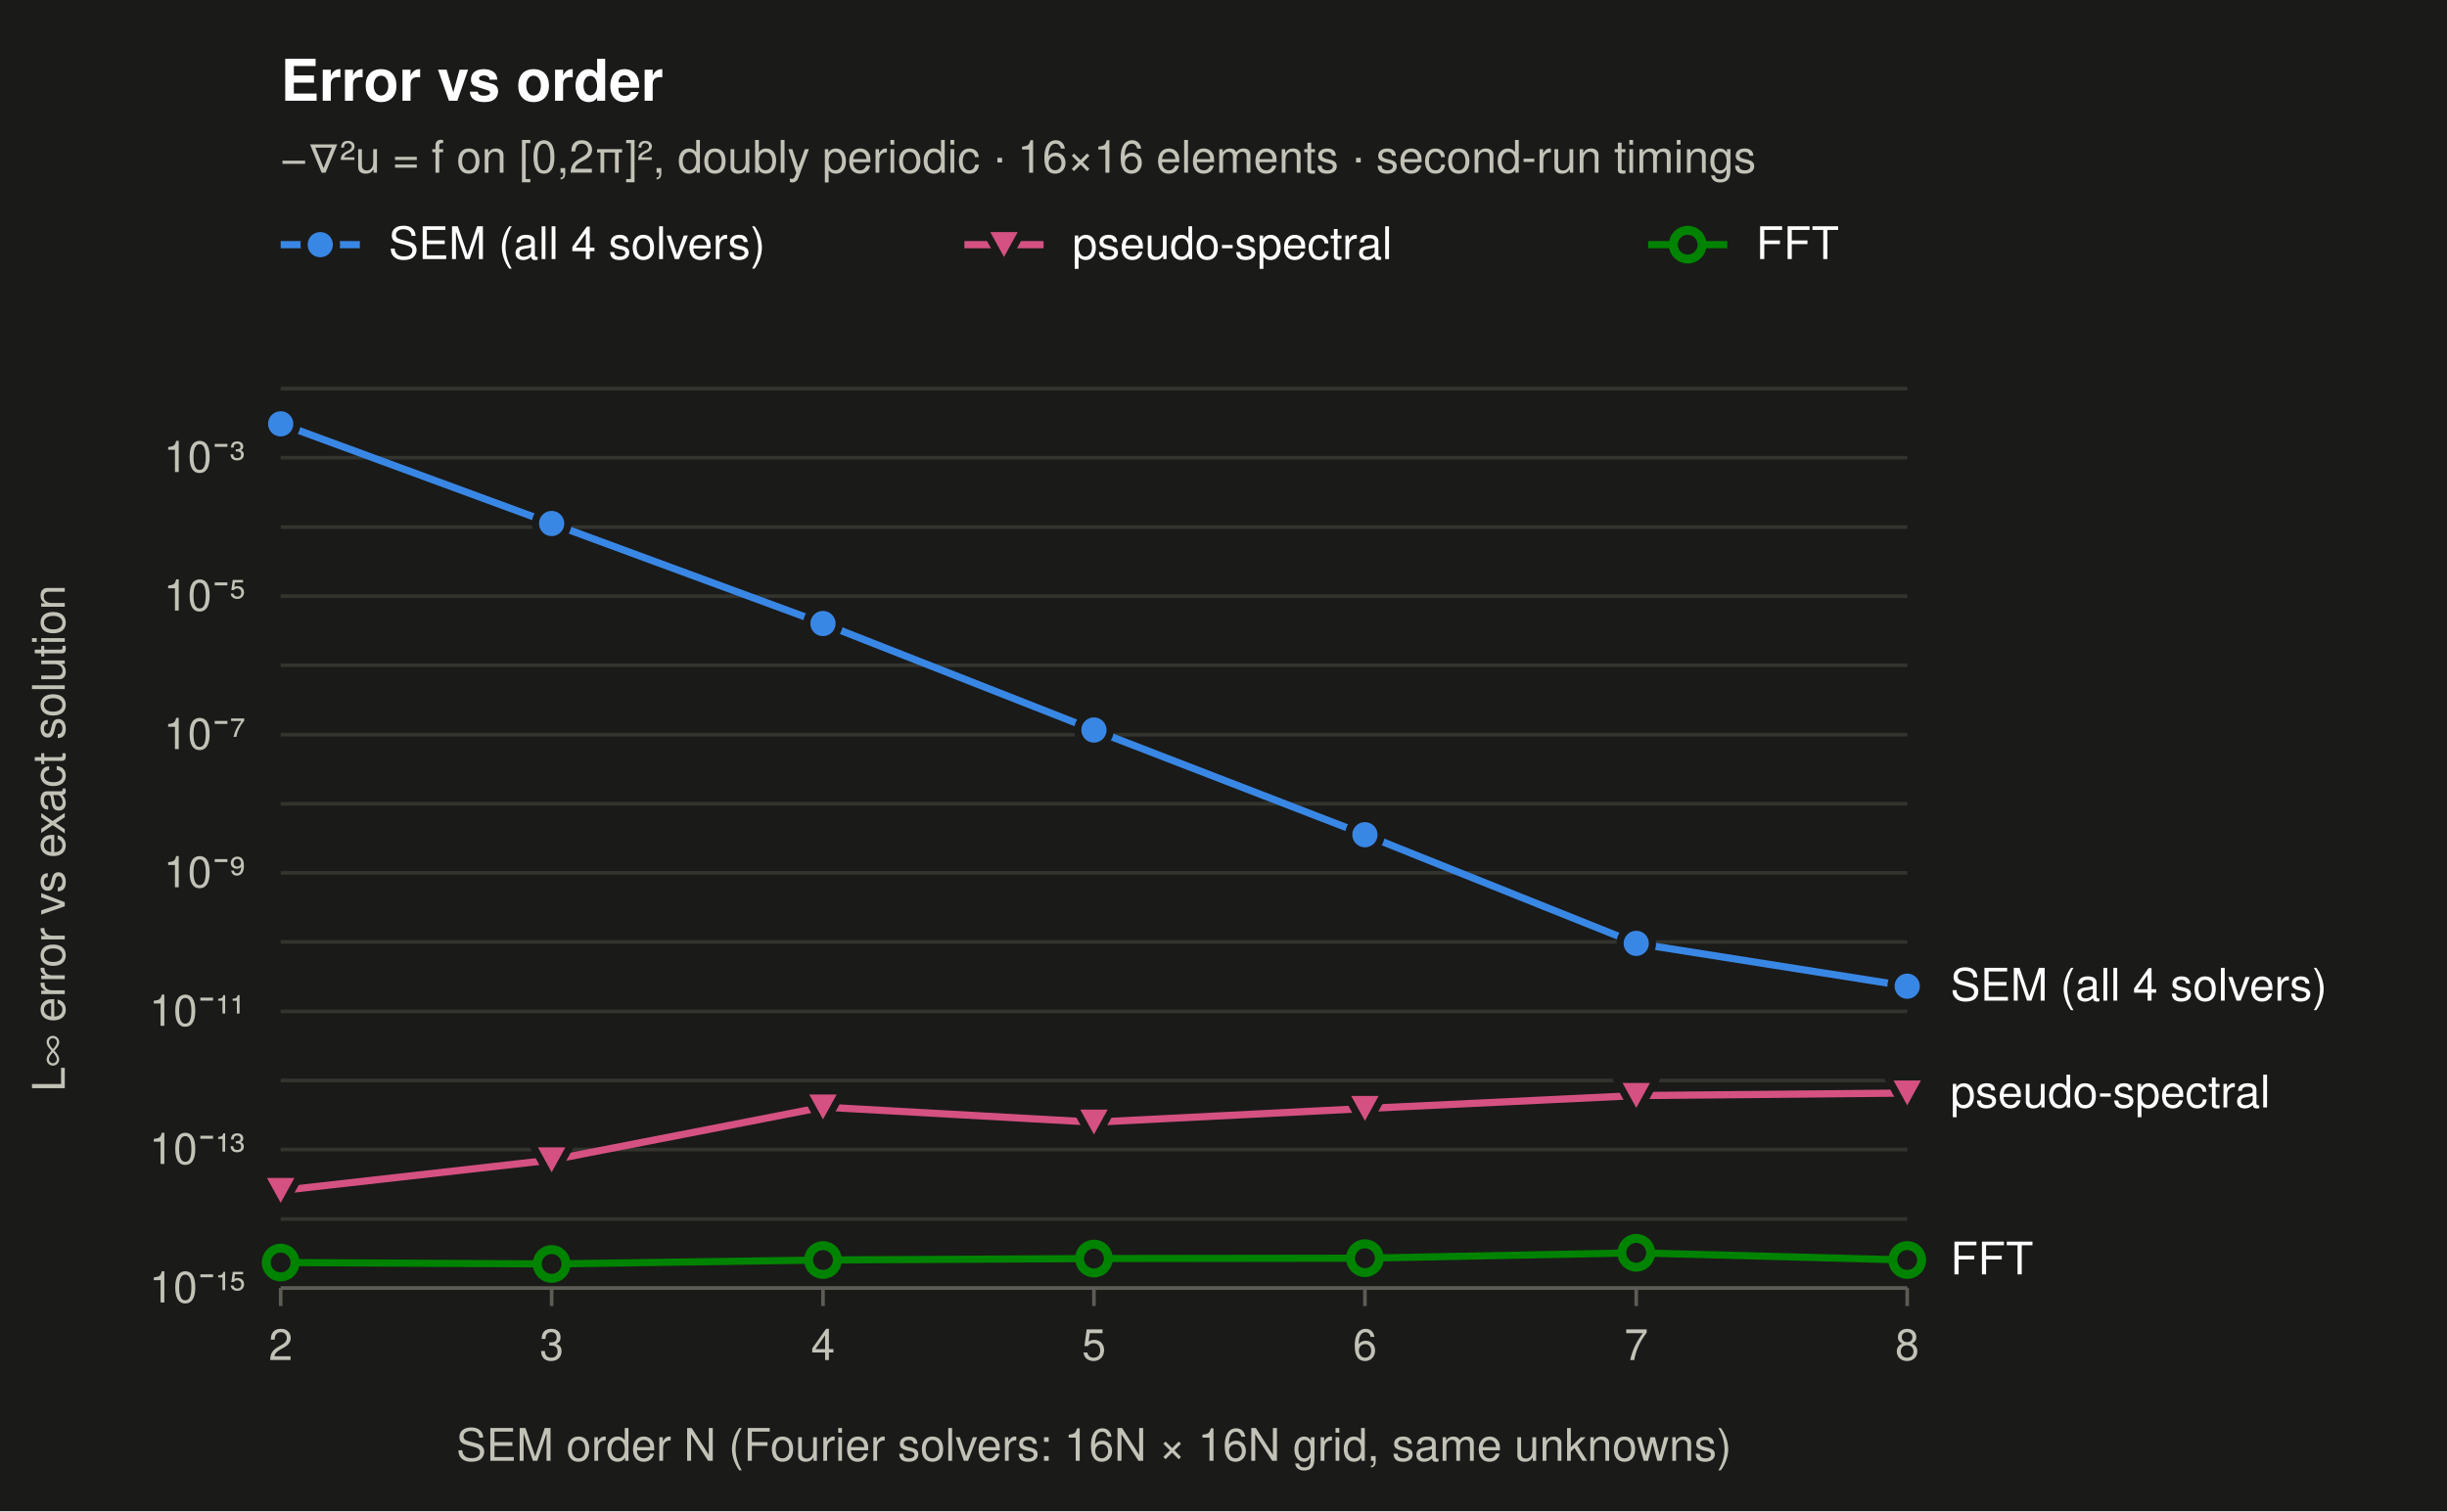
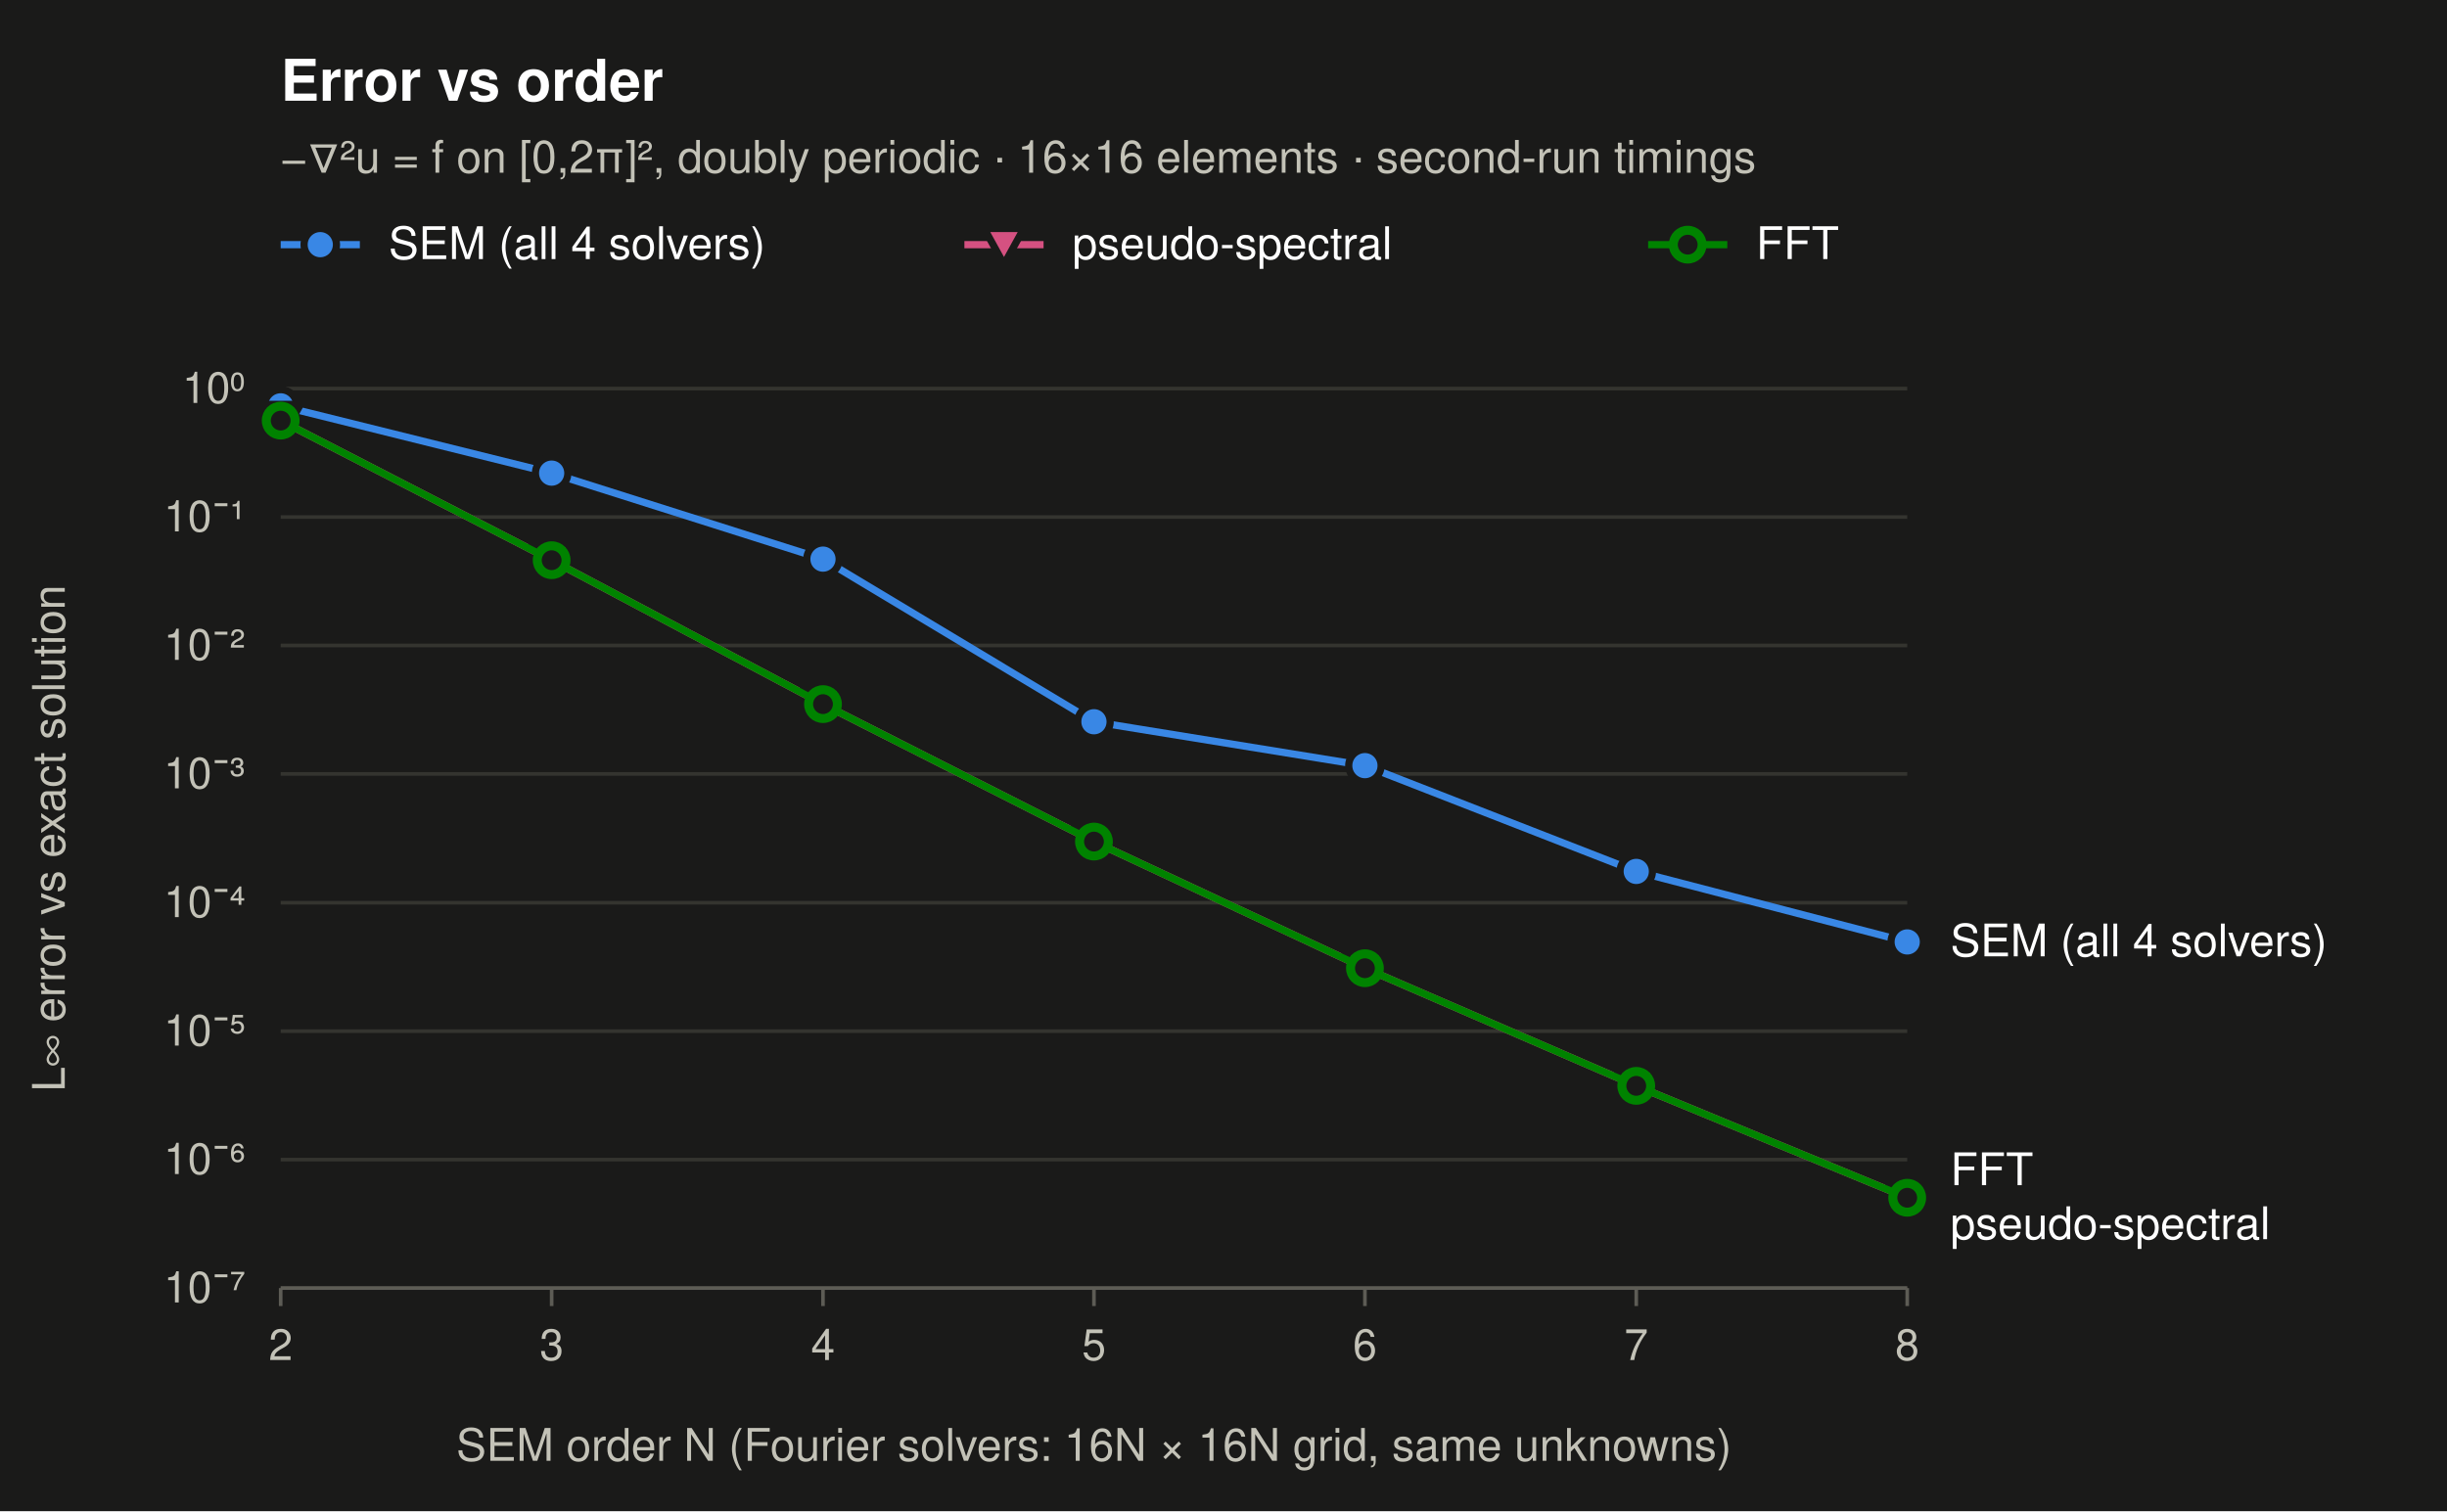
<svg xmlns="http://www.w3.org/2000/svg" viewBox="0 0 680 420" width="680" height="420" role="img" aria-labelledby="t d" font-family="-apple-system, Segoe UI, Helvetica, Arial, sans-serif">
  <rect width="680" height="420" fill="#1a1a19" />
  <text x="78" y="28" font-size="16" font-weight="600" fill="#ffffff">Error vs order</text>
  <text x="78" y="48" font-size="12.5" fill="#c3c2b7">−∇²u = f on [0,2π]², doubly periodic · 16×16 elements · second-run timings</text>
  <line x1="78" x2="530" y1="358.0" y2="358.0" stroke="#34342f" stroke-width="1" />
-   <text x="68" y="362.0" font-size="12" text-anchor="end" fill="#c3c2b7">10⁻¹⁵</text>
-   <line x1="78" x2="530" y1="338.8" y2="338.8" stroke="#34342f" stroke-width="1" />
-   <line x1="78" x2="530" y1="319.5" y2="319.5" stroke="#34342f" stroke-width="1" />
-   <text x="68" y="323.5" font-size="12" text-anchor="end" fill="#c3c2b7">10⁻¹³</text>
-   <line x1="78" x2="530" y1="300.3" y2="300.3" stroke="#34342f" stroke-width="1" />
-   <line x1="78" x2="530" y1="281.1" y2="281.1" stroke="#34342f" stroke-width="1" />
-   <text x="68" y="285.1" font-size="12" text-anchor="end" fill="#c3c2b7">10⁻¹¹</text>
-   <line x1="78" x2="530" y1="261.8" y2="261.8" stroke="#34342f" stroke-width="1" />
-   <line x1="78" x2="530" y1="242.6" y2="242.6" stroke="#34342f" stroke-width="1" />
-   <text x="68" y="246.6" font-size="12" text-anchor="end" fill="#c3c2b7">10⁻⁹</text>
-   <line x1="78" x2="530" y1="223.4" y2="223.4" stroke="#34342f" stroke-width="1" />
-   <line x1="78" x2="530" y1="204.2" y2="204.2" stroke="#34342f" stroke-width="1" />
-   <text x="68" y="208.2" font-size="12" text-anchor="end" fill="#c3c2b7">10⁻⁷</text>
-   <line x1="78" x2="530" y1="184.9" y2="184.9" stroke="#34342f" stroke-width="1" />
-   <line x1="78" x2="530" y1="165.7" y2="165.7" stroke="#34342f" stroke-width="1" />
-   <text x="68" y="169.7" font-size="12" text-anchor="end" fill="#c3c2b7">10⁻⁵</text>
-   <line x1="78" x2="530" y1="146.5" y2="146.5" stroke="#34342f" stroke-width="1" />
-   <line x1="78" x2="530" y1="127.2" y2="127.2" stroke="#34342f" stroke-width="1" />
-   <text x="68" y="131.2" font-size="12" text-anchor="end" fill="#c3c2b7">10⁻³</text>
+   <text x="68" y="362.0" font-size="12" text-anchor="end" fill="#c3c2b7">10⁻⁷</text>
+   <line x1="78" x2="530" y1="322.3" y2="322.3" stroke="#34342f" stroke-width="1" />
+   <text x="68" y="326.3" font-size="12" text-anchor="end" fill="#c3c2b7">10⁻⁶</text>
+   <line x1="78" x2="530" y1="286.6" y2="286.6" stroke="#34342f" stroke-width="1" />
+   <text x="68" y="290.6" font-size="12" text-anchor="end" fill="#c3c2b7">10⁻⁵</text>
+   <line x1="78" x2="530" y1="250.9" y2="250.9" stroke="#34342f" stroke-width="1" />
+   <text x="68" y="254.9" font-size="12" text-anchor="end" fill="#c3c2b7">10⁻⁴</text>
+   <line x1="78" x2="530" y1="215.1" y2="215.1" stroke="#34342f" stroke-width="1" />
+   <text x="68" y="219.1" font-size="12" text-anchor="end" fill="#c3c2b7">10⁻³</text>
+   <line x1="78" x2="530" y1="179.4" y2="179.4" stroke="#34342f" stroke-width="1" />
+   <text x="68" y="183.4" font-size="12" text-anchor="end" fill="#c3c2b7">10⁻²</text>
+   <line x1="78" x2="530" y1="143.7" y2="143.7" stroke="#34342f" stroke-width="1" />
+   <text x="68" y="147.7" font-size="12" text-anchor="end" fill="#c3c2b7">10⁻¹</text>
  <line x1="78" x2="530" y1="108.0" y2="108.0" stroke="#34342f" stroke-width="1" />
+   <text x="68" y="112.0" font-size="12" text-anchor="end" fill="#c3c2b7">10⁰</text>
  <line x1="78" x2="530" y1="358" y2="358" stroke="#5d5c55" stroke-width="1" />
  <line x1="78.0" x2="78.0" y1="358" y2="363" stroke="#5d5c55" stroke-width="1" />
  <text x="78.0" y="378" font-size="12" text-anchor="middle" fill="#c3c2b7">2</text>
  <line x1="153.3" x2="153.3" y1="358" y2="363" stroke="#5d5c55" stroke-width="1" />
  <text x="153.3" y="378" font-size="12" text-anchor="middle" fill="#c3c2b7">3</text>
  <line x1="228.7" x2="228.7" y1="358" y2="363" stroke="#5d5c55" stroke-width="1" />
  <text x="228.7" y="378" font-size="12" text-anchor="middle" fill="#c3c2b7">4</text>
  <line x1="304.0" x2="304.0" y1="358" y2="363" stroke="#5d5c55" stroke-width="1" />
  <text x="304.0" y="378" font-size="12" text-anchor="middle" fill="#c3c2b7">5</text>
  <line x1="379.3" x2="379.3" y1="358" y2="363" stroke="#5d5c55" stroke-width="1" />
  <text x="379.3" y="378" font-size="12" text-anchor="middle" fill="#c3c2b7">6</text>
  <line x1="454.7" x2="454.7" y1="358" y2="363" stroke="#5d5c55" stroke-width="1" />
  <text x="454.7" y="378" font-size="12" text-anchor="middle" fill="#c3c2b7">7</text>
  <line x1="530.0" x2="530.0" y1="358" y2="363" stroke="#5d5c55" stroke-width="1" />
  <text x="530.0" y="378" font-size="12" text-anchor="middle" fill="#c3c2b7">8</text>
  <text x="304.0" y="406" font-size="12.5" text-anchor="middle" fill="#c3c2b7">SEM order N   (Fourier solvers: 16N × 16N grid, same unknowns)</text>
  <text x="18" y="233.0" font-size="12.5" text-anchor="middle" fill="#c3c2b7" transform="rotate(-90 18 233.0)">L∞ error vs exact solution</text>
-   <polyline points="78.0,117.8 153.3,145.5 228.7,173.3 304.0,202.9 379.3,232.0 454.7,262.2 530.0,274.1" fill="none" stroke="#3987e5" stroke-width="2" stroke-linejoin="round" stroke-linecap="round" />
-   <circle cx="78.0" cy="117.8" r="4.5" fill="#3987e5" stroke="#1a1a19" stroke-width="2" />
-   <circle cx="153.3" cy="145.5" r="4.5" fill="#3987e5" stroke="#1a1a19" stroke-width="2" />
-   <circle cx="228.7" cy="173.3" r="4.5" fill="#3987e5" stroke="#1a1a19" stroke-width="2" />
-   <circle cx="304.0" cy="202.9" r="4.5" fill="#3987e5" stroke="#1a1a19" stroke-width="2" />
-   <circle cx="379.3" cy="232.0" r="4.5" fill="#3987e5" stroke="#1a1a19" stroke-width="2" />
-   <circle cx="454.7" cy="262.2" r="4.5" fill="#3987e5" stroke="#1a1a19" stroke-width="2" />
-   <circle cx="530.0" cy="274.1" r="4.5" fill="#3987e5" stroke="#1a1a19" stroke-width="2" />
-   <polyline points="78.0,330.9 153.3,322.4 228.7,307.7 304.0,311.9 379.3,308.1 454.7,304.5 530.0,303.8" fill="none" stroke="#d55181" stroke-width="2" stroke-linejoin="round" stroke-linecap="round" />
-   <path d="M78.0,336.4 L83.5,326.4 L72.5,326.4 Z" fill="#d55181" stroke="#1a1a19" stroke-width="2" stroke-linejoin="round" />
-   <path d="M153.3,327.9 L158.8,317.9 L147.8,317.9 Z" fill="#d55181" stroke="#1a1a19" stroke-width="2" stroke-linejoin="round" />
-   <path d="M228.7,313.2 L234.2,303.2 L223.2,303.2 Z" fill="#d55181" stroke="#1a1a19" stroke-width="2" stroke-linejoin="round" />
-   <path d="M304.0,317.4 L309.5,307.4 L298.5,307.4 Z" fill="#d55181" stroke="#1a1a19" stroke-width="2" stroke-linejoin="round" />
-   <path d="M379.3,313.6 L384.8,303.6 L373.8,303.6 Z" fill="#d55181" stroke="#1a1a19" stroke-width="2" stroke-linejoin="round" />
-   <path d="M454.7,310.0 L460.2,300.0 L449.2,300.0 Z" fill="#d55181" stroke="#1a1a19" stroke-width="2" stroke-linejoin="round" />
-   <path d="M530.0,309.3 L535.5,299.3 L524.5,299.3 Z" fill="#d55181" stroke="#1a1a19" stroke-width="2" stroke-linejoin="round" />
-   <polyline points="78.0,350.9 153.3,351.3 228.7,350.2 304.0,349.8 379.3,349.7 454.7,348.2 530.0,350.2" fill="none" stroke="#008300" stroke-width="2" stroke-linejoin="round" stroke-linecap="round" />
-   <circle cx="78.0" cy="350.9" r="4" fill="#1a1a19" stroke="#008300" stroke-width="2.5" />
-   <circle cx="153.3" cy="351.3" r="4" fill="#1a1a19" stroke="#008300" stroke-width="2.5" />
-   <circle cx="228.7" cy="350.2" r="4" fill="#1a1a19" stroke="#008300" stroke-width="2.5" />
-   <circle cx="304.0" cy="349.8" r="4" fill="#1a1a19" stroke="#008300" stroke-width="2.5" />
-   <circle cx="379.3" cy="349.7" r="4" fill="#1a1a19" stroke="#008300" stroke-width="2.5" />
-   <circle cx="454.7" cy="348.2" r="4" fill="#1a1a19" stroke="#008300" stroke-width="2.5" />
-   <circle cx="530.0" cy="350.2" r="4" fill="#1a1a19" stroke="#008300" stroke-width="2.5" />
-   <text x="542.0" y="278.1" font-size="12.5" fill="#ffffff">SEM (all 4 solvers)</text>
-   <text x="542.0" y="307.8" font-size="12.5" fill="#ffffff">pseudo-spectral</text>
-   <text x="542.0" y="354.2" font-size="12.5" fill="#ffffff">FFT</text>
+   <polyline points="78.0,112.8 153.3,131.5 228.7,155.4 304.0,200.6 379.3,212.8 454.7,242.2 530.0,261.8" fill="none" stroke="#3987e5" stroke-width="2" stroke-linejoin="round" stroke-linecap="round" />
+   <circle cx="78.0" cy="112.8" r="4.5" fill="#3987e5" stroke="#1a1a19" stroke-width="2" />
+   <circle cx="153.3" cy="131.5" r="4.5" fill="#3987e5" stroke="#1a1a19" stroke-width="2" />
+   <circle cx="228.7" cy="155.4" r="4.5" fill="#3987e5" stroke="#1a1a19" stroke-width="2" />
+   <circle cx="304.0" cy="200.6" r="4.5" fill="#3987e5" stroke="#1a1a19" stroke-width="2" />
+   <circle cx="379.3" cy="212.8" r="4.5" fill="#3987e5" stroke="#1a1a19" stroke-width="2" />
+   <circle cx="454.7" cy="242.2" r="4.5" fill="#3987e5" stroke="#1a1a19" stroke-width="2" />
+   <circle cx="530.0" cy="261.8" r="4.5" fill="#3987e5" stroke="#1a1a19" stroke-width="2" />
+   <polyline points="78.0,116.9 153.3,155.7 228.7,195.7 304.0,233.9 379.3,269.1 454.7,301.8 530.0,332.9" fill="none" stroke="#d55181" stroke-width="2" stroke-linejoin="round" stroke-linecap="round" />
+   <path d="M78.0,122.4 L83.5,112.4 L72.5,112.4 Z" fill="#d55181" stroke="#1a1a19" stroke-width="2" stroke-linejoin="round" />
+   <path d="M153.3,161.2 L158.8,151.2 L147.8,151.2 Z" fill="#d55181" stroke="#1a1a19" stroke-width="2" stroke-linejoin="round" />
+   <path d="M228.7,201.2 L234.2,191.2 L223.2,191.2 Z" fill="#d55181" stroke="#1a1a19" stroke-width="2" stroke-linejoin="round" />
+   <path d="M304.0,239.4 L309.5,229.4 L298.5,229.4 Z" fill="#d55181" stroke="#1a1a19" stroke-width="2" stroke-linejoin="round" />
+   <path d="M379.3,274.6 L384.8,264.6 L373.8,264.6 Z" fill="#d55181" stroke="#1a1a19" stroke-width="2" stroke-linejoin="round" />
+   <path d="M454.7,307.3 L460.2,297.3 L449.2,297.3 Z" fill="#d55181" stroke="#1a1a19" stroke-width="2" stroke-linejoin="round" />
+   <path d="M530.0,338.4 L535.5,328.4 L524.5,328.4 Z" fill="#d55181" stroke="#1a1a19" stroke-width="2" stroke-linejoin="round" />
+   <polyline points="78.0,116.9 153.3,155.7 228.7,195.7 304.0,233.9 379.3,269.1 454.7,301.8 530.0,332.9" fill="none" stroke="#008300" stroke-width="2" stroke-linejoin="round" stroke-linecap="round" />
+   <circle cx="78.0" cy="116.9" r="4" fill="#1a1a19" stroke="#008300" stroke-width="2.5" />
+   <circle cx="153.3" cy="155.7" r="4" fill="#1a1a19" stroke="#008300" stroke-width="2.5" />
+   <circle cx="228.7" cy="195.7" r="4" fill="#1a1a19" stroke="#008300" stroke-width="2.5" />
+   <circle cx="304.0" cy="233.9" r="4" fill="#1a1a19" stroke="#008300" stroke-width="2.5" />
+   <circle cx="379.3" cy="269.1" r="4" fill="#1a1a19" stroke="#008300" stroke-width="2.5" />
+   <circle cx="454.7" cy="301.8" r="4" fill="#1a1a19" stroke="#008300" stroke-width="2.5" />
+   <circle cx="530.0" cy="332.9" r="4" fill="#1a1a19" stroke="#008300" stroke-width="2.5" />
+   <text x="542.0" y="265.8" font-size="12.5" fill="#ffffff">SEM (all 4 solvers)</text>
+   <text x="542.0" y="344.4" font-size="12.5" fill="#ffffff">pseudo-spectral</text>
+   <text x="542.0" y="329.4" font-size="12.5" fill="#ffffff">FFT</text>
  <line x1="78" x2="100" y1="68" y2="68" stroke="#3987e5" stroke-width="2" />
  <circle cx="89.0" cy="68.0" r="4.5" fill="#3987e5" stroke="#1a1a19" stroke-width="2" />
  <text x="108" y="72" font-size="12.5" fill="#ffffff">SEM (all 4 solvers)</text>
  <line x1="268" x2="290" y1="68" y2="68" stroke="#d55181" stroke-width="2" />
  <path d="M279.0,73.5 L284.5,63.5 L273.5,63.5 Z" fill="#d55181" stroke="#1a1a19" stroke-width="2" stroke-linejoin="round" />
  <text x="298" y="72" font-size="12.5" fill="#ffffff">pseudo-spectral</text>
  <line x1="458" x2="480" y1="68" y2="68" stroke="#008300" stroke-width="2" />
  <circle cx="469.0" cy="68.0" r="4" fill="#1a1a19" stroke="#008300" stroke-width="2.5" />
  <text x="488" y="72" font-size="12.5" fill="#ffffff">FFT</text>
</svg>
